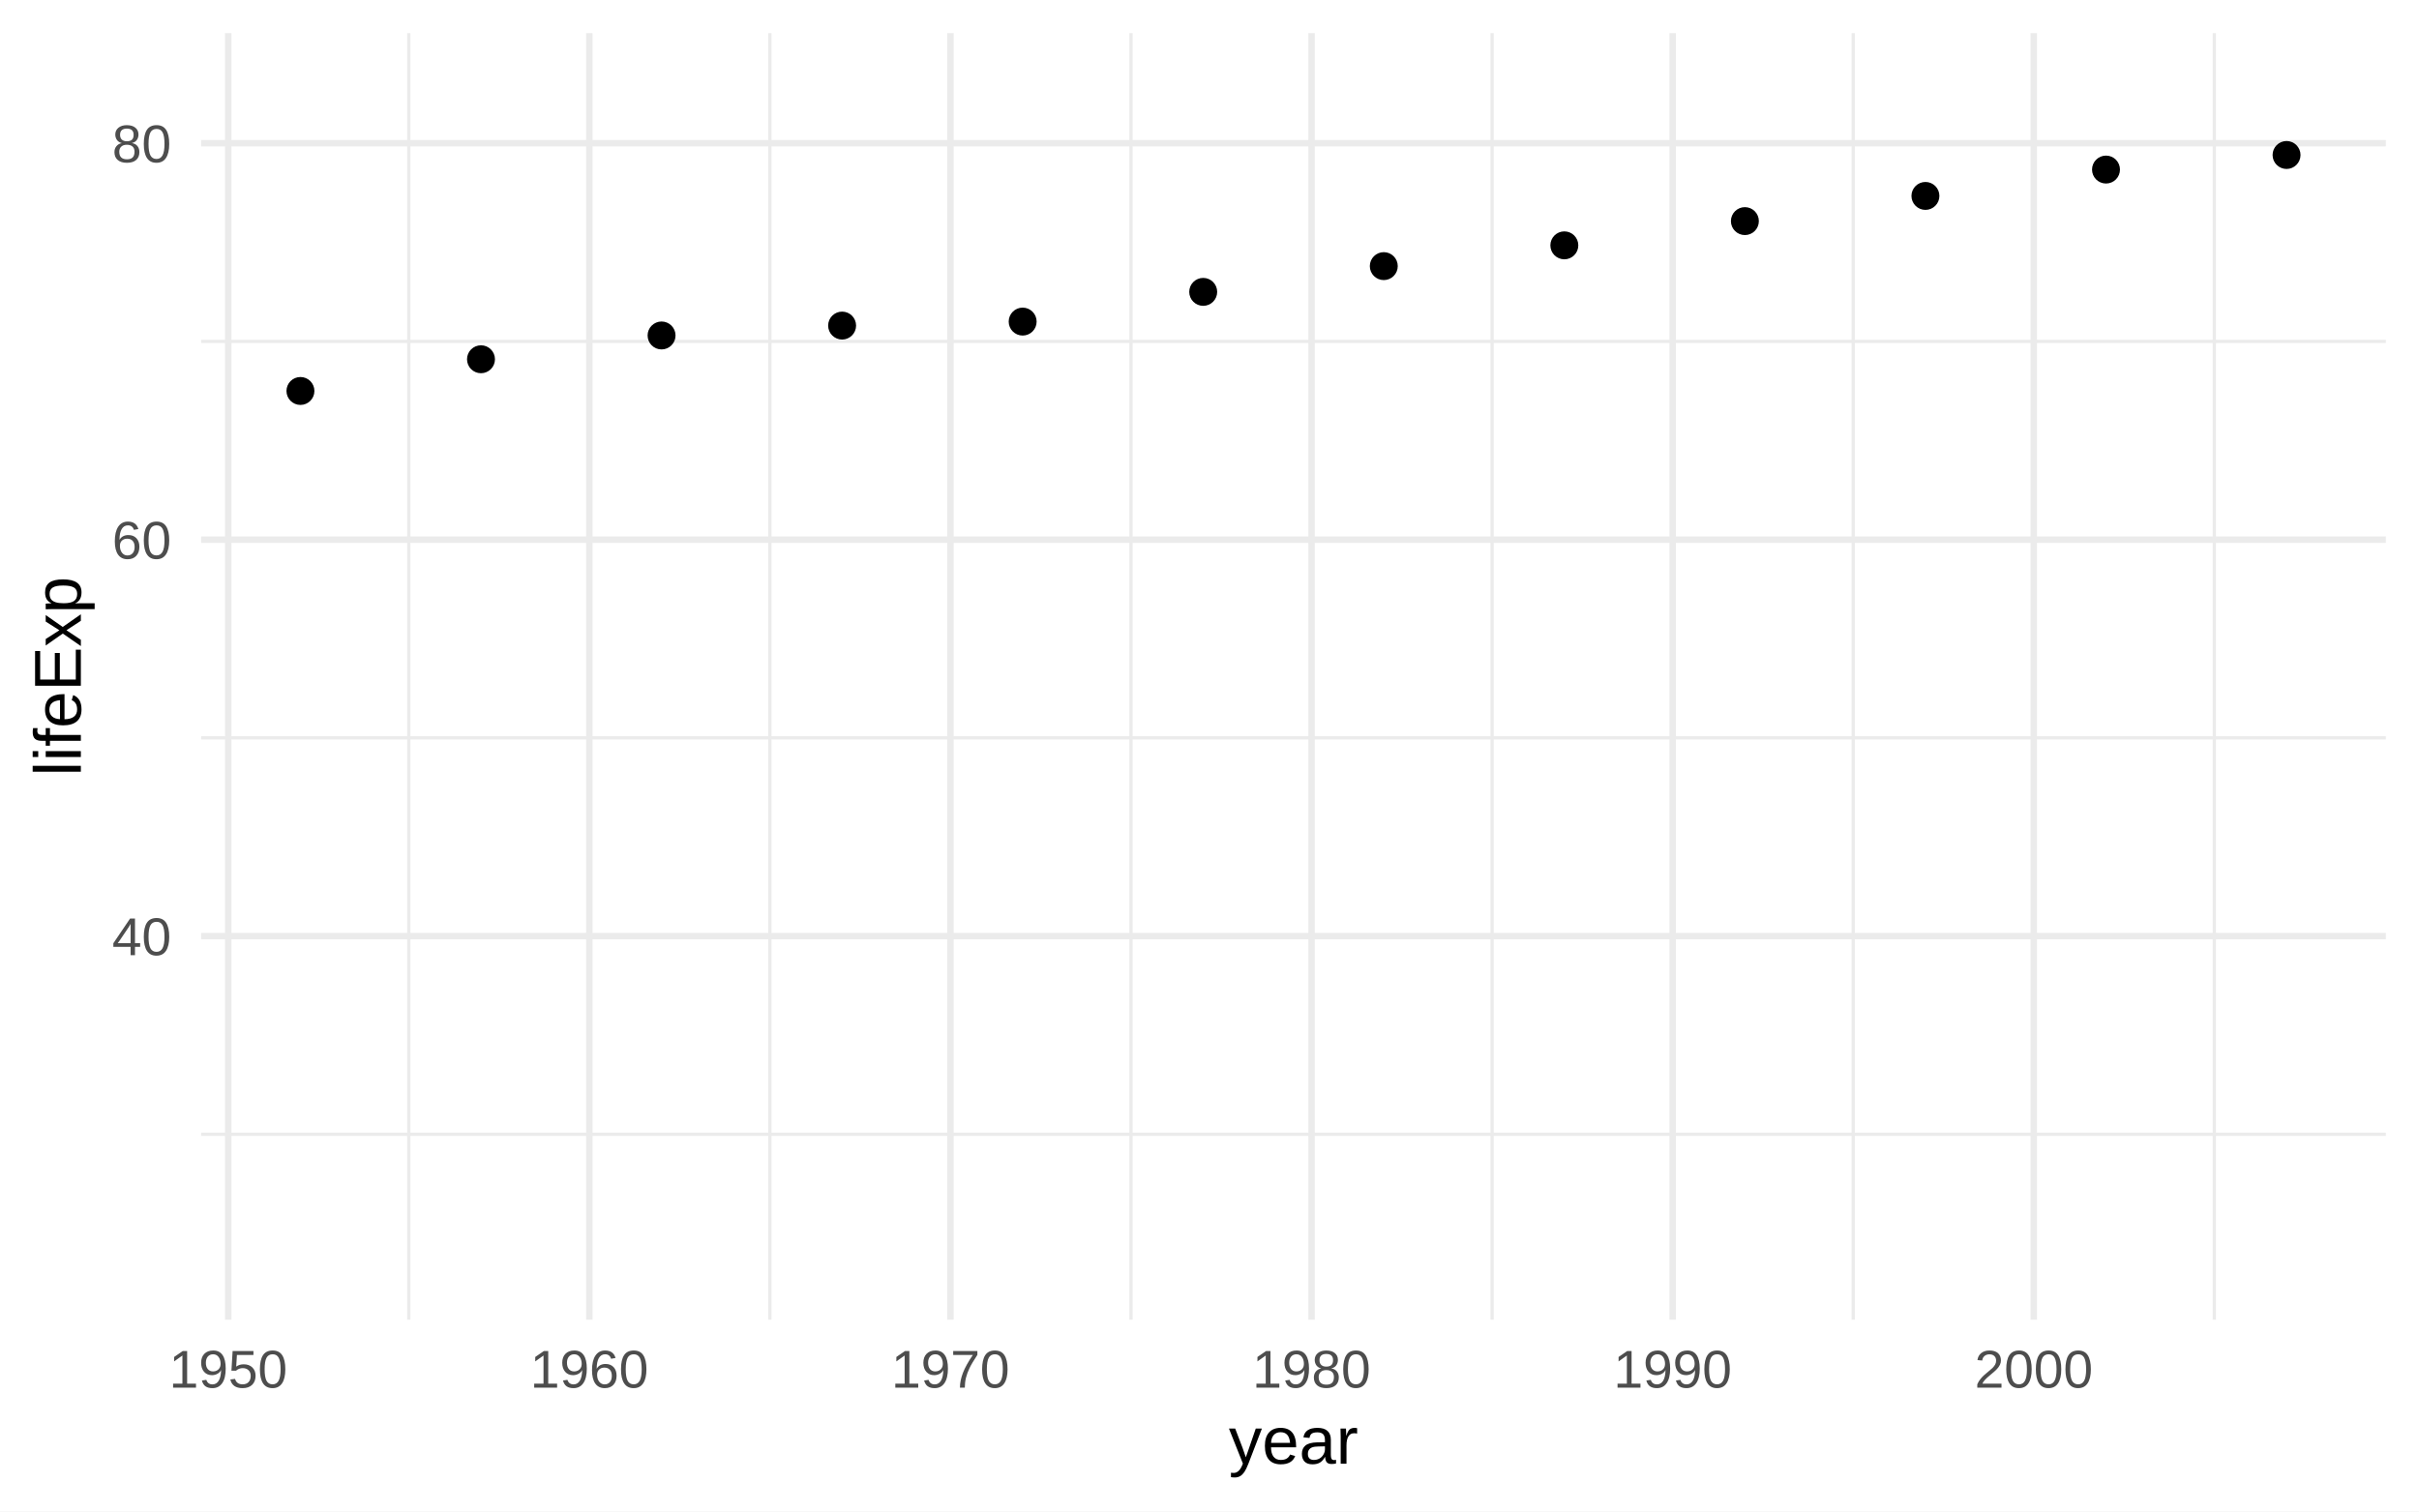
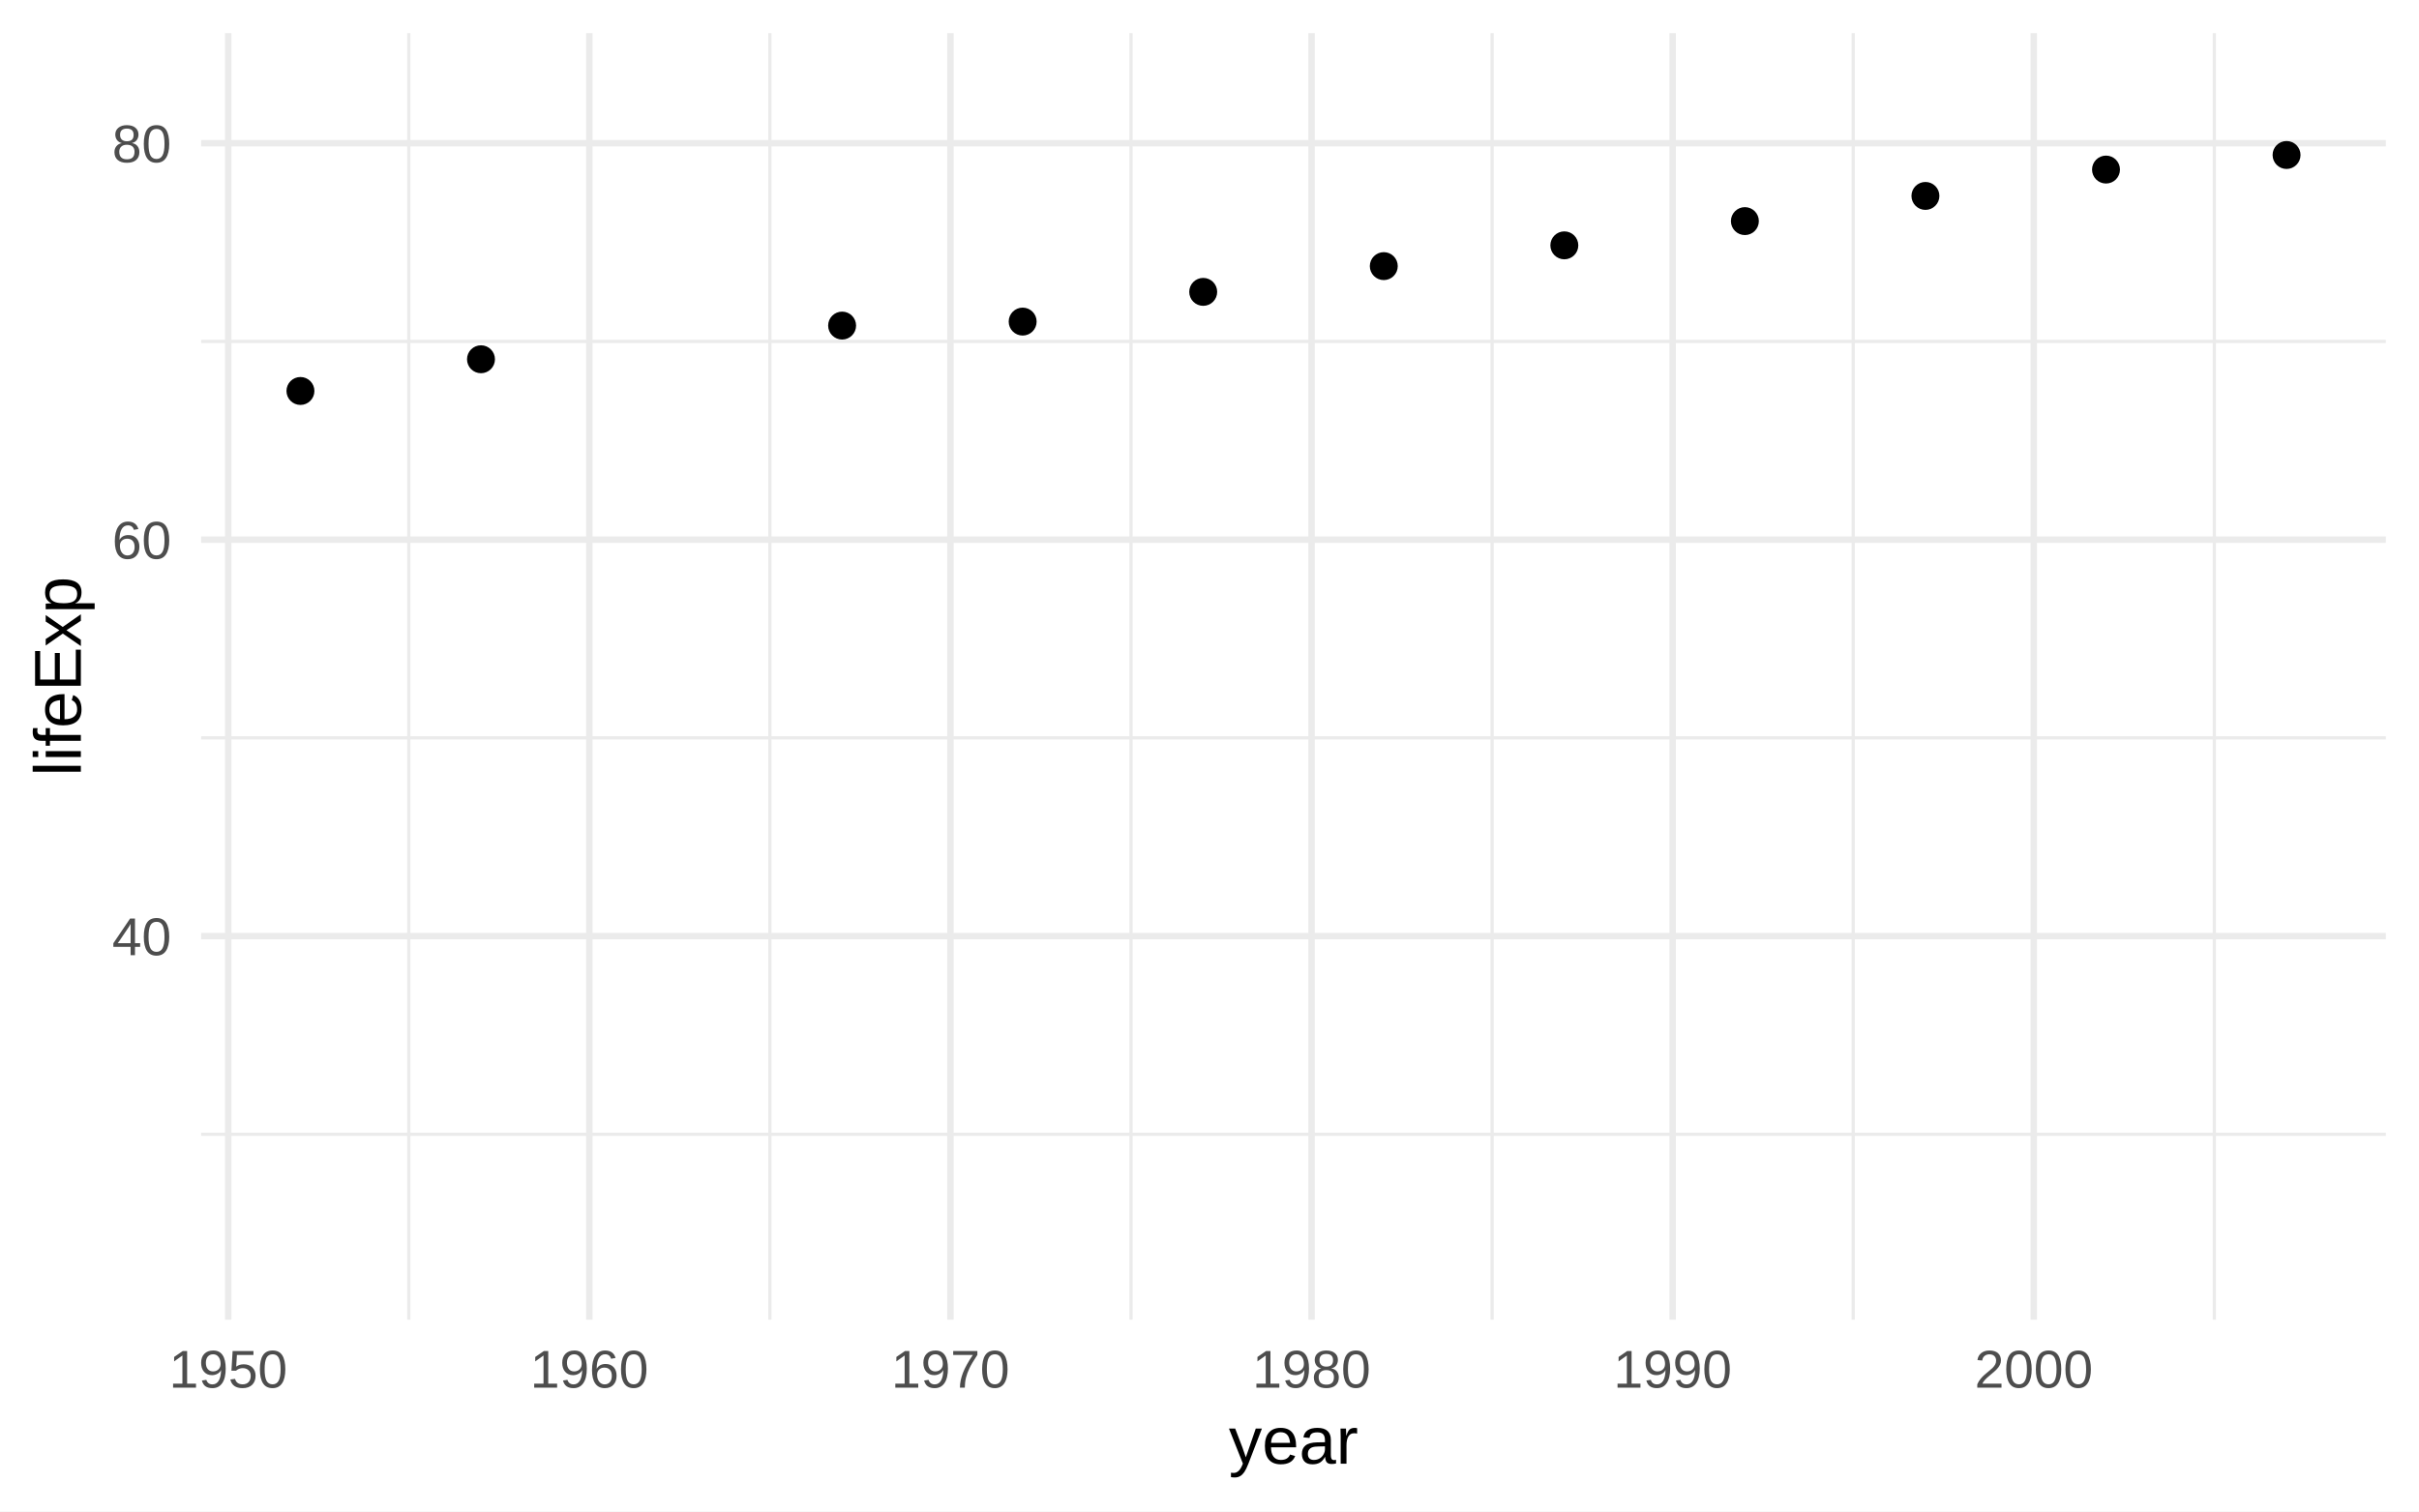
<svg xmlns="http://www.w3.org/2000/svg" class="svglite" width="800.00pt" height="500.00pt" viewBox="0 0 800.00 500.00">
  <defs>
    <style type="text/css">
    .svglite line, .svglite polyline, .svglite polygon, .svglite path, .svglite rect, .svglite circle {
      fill: none;
      stroke: #000000;
      stroke-linecap: round;
      stroke-linejoin: round;
      stroke-miterlimit: 10.00;
    }
    .svglite text {
      white-space: pre;
    }
  </style>
  </defs>
  <rect width="100%" height="100%" style="stroke: none; fill: #FFFFFF;" />
  <defs>
    <clipPath id="cpMC4wMHw4MDAuMDB8MC4wMHw1MDAuMDA=">
      <rect x="0.00" y="0.00" width="800.00" height="500.00" />
    </clipPath>
  </defs>
  <g clip-path="url(#cpMC4wMHw4MDAuMDB8MC4wMHw1MDAuMDA=)">
</g>
  <defs>
    <clipPath id="cpNjYuNTJ8Nzg5LjA0fDEwLjk2fDQzNi41NA==">
      <rect x="66.52" y="10.96" width="722.52" height="425.58" />
    </clipPath>
  </defs>
  <g clip-path="url(#cpNjYuNTJ8Nzg5LjA0fDEwLjk2fDQzNi41NA==)">
    <polyline points="66.52,375.22 789.04,375.22 " style="stroke-width: 1.07; stroke: #EBEBEB; stroke-linecap: butt;" />
    <polyline points="66.52,244.08 789.04,244.08 " style="stroke-width: 1.07; stroke: #EBEBEB; stroke-linecap: butt;" />
    <polyline points="66.52,112.94 789.04,112.94 " style="stroke-width: 1.07; stroke: #EBEBEB; stroke-linecap: butt;" />
    <polyline points="135.19,436.54 135.19,10.96 " style="stroke-width: 1.07; stroke: #EBEBEB; stroke-linecap: butt;" />
    <polyline points="254.61,436.54 254.61,10.96 " style="stroke-width: 1.07; stroke: #EBEBEB; stroke-linecap: butt;" />
    <polyline points="374.04,436.54 374.04,10.96 " style="stroke-width: 1.07; stroke: #EBEBEB; stroke-linecap: butt;" />
    <polyline points="493.46,436.54 493.46,10.96 " style="stroke-width: 1.07; stroke: #EBEBEB; stroke-linecap: butt;" />
    <polyline points="612.89,436.54 612.89,10.96 " style="stroke-width: 1.07; stroke: #EBEBEB; stroke-linecap: butt;" />
    <polyline points="732.31,436.54 732.31,10.96 " style="stroke-width: 1.07; stroke: #EBEBEB; stroke-linecap: butt;" />
    <polyline points="66.52,309.65 789.04,309.65 " style="stroke-width: 2.13; stroke: #EBEBEB; stroke-linecap: butt;" />
    <polyline points="66.52,178.51 789.04,178.51 " style="stroke-width: 2.13; stroke: #EBEBEB; stroke-linecap: butt;" />
    <polyline points="66.52,47.37 789.04,47.37 " style="stroke-width: 2.13; stroke: #EBEBEB; stroke-linecap: butt;" />
    <polyline points="75.48,436.54 75.48,10.96 " style="stroke-width: 2.13; stroke: #EBEBEB; stroke-linecap: butt;" />
    <polyline points="194.90,436.54 194.90,10.96 " style="stroke-width: 2.13; stroke: #EBEBEB; stroke-linecap: butt;" />
    <polyline points="314.33,436.54 314.33,10.96 " style="stroke-width: 2.13; stroke: #EBEBEB; stroke-linecap: butt;" />
    <polyline points="433.75,436.54 433.75,10.96 " style="stroke-width: 2.13; stroke: #EBEBEB; stroke-linecap: butt;" />
    <polyline points="553.18,436.54 553.18,10.96 " style="stroke-width: 2.13; stroke: #EBEBEB; stroke-linecap: butt;" />
    <polyline points="672.60,436.54 672.60,10.96 " style="stroke-width: 2.13; stroke: #EBEBEB; stroke-linecap: butt;" />
    <circle cx="99.36" cy="129.33" r="3.91" style="stroke-width: 1.42; fill: #000000;" />
    <circle cx="159.07" cy="118.84" r="3.91" style="stroke-width: 1.42; fill: #000000;" />
-     <circle cx="218.79" cy="110.97" r="3.91" style="stroke-width: 1.42; fill: #000000;" />
    <circle cx="278.50" cy="107.70" r="3.91" style="stroke-width: 1.42; fill: #000000;" />
    <circle cx="338.21" cy="106.38" r="3.91" style="stroke-width: 1.42; fill: #000000;" />
    <circle cx="397.92" cy="96.55" r="3.91" style="stroke-width: 1.42; fill: #000000;" />
    <circle cx="457.64" cy="88.03" r="3.91" style="stroke-width: 1.42; fill: #000000;" />
    <circle cx="517.35" cy="81.16" r="3.91" style="stroke-width: 1.42; fill: #000000;" />
    <circle cx="577.06" cy="73.14" r="3.91" style="stroke-width: 1.42; fill: #000000;" />
    <circle cx="636.77" cy="64.81" r="3.91" style="stroke-width: 1.42; fill: #000000;" />
    <circle cx="696.49" cy="56.09" r="3.91" style="stroke-width: 1.42; fill: #000000;" />
    <circle cx="756.20" cy="51.27" r="3.91" style="stroke-width: 1.42; fill: #000000;" />
  </g>
  <g clip-path="url(#cpMC4wMHw4MDAuMDB8MC4wMHw1MDAuMDA=)">
    <text x="56.66" y="315.96" text-anchor="end" style="font-size: 17.60px;fill: #4D4D4D; font-family: &quot;Arial&quot;;" textLength="19.57px" lengthAdjust="spacingAndGlyphs">40</text>
    <text x="56.66" y="184.82" text-anchor="end" style="font-size: 17.60px;fill: #4D4D4D; font-family: &quot;Arial&quot;;" textLength="19.57px" lengthAdjust="spacingAndGlyphs">60</text>
    <text x="56.66" y="53.68" text-anchor="end" style="font-size: 17.60px;fill: #4D4D4D; font-family: &quot;Arial&quot;;" textLength="19.57px" lengthAdjust="spacingAndGlyphs">80</text>
    <text x="75.48" y="459.02" text-anchor="middle" style="font-size: 17.60px;fill: #4D4D4D; font-family: &quot;Arial&quot;;" textLength="39.14px" lengthAdjust="spacingAndGlyphs">1950</text>
    <text x="194.90" y="459.02" text-anchor="middle" style="font-size: 17.60px;fill: #4D4D4D; font-family: &quot;Arial&quot;;" textLength="39.14px" lengthAdjust="spacingAndGlyphs">1960</text>
    <text x="314.33" y="459.02" text-anchor="middle" style="font-size: 17.60px;fill: #4D4D4D; font-family: &quot;Arial&quot;;" textLength="39.14px" lengthAdjust="spacingAndGlyphs">1970</text>
    <text x="433.75" y="459.02" text-anchor="middle" style="font-size: 17.60px;fill: #4D4D4D; font-family: &quot;Arial&quot;;" textLength="39.14px" lengthAdjust="spacingAndGlyphs">1980</text>
    <text x="553.18" y="459.02" text-anchor="middle" style="font-size: 17.60px;fill: #4D4D4D; font-family: &quot;Arial&quot;;" textLength="39.14px" lengthAdjust="spacingAndGlyphs">1990</text>
    <text x="672.60" y="459.02" text-anchor="middle" style="font-size: 17.60px;fill: #4D4D4D; font-family: &quot;Arial&quot;;" textLength="39.14px" lengthAdjust="spacingAndGlyphs">2000</text>
    <text x="427.78" y="484.17" text-anchor="middle" style="font-size: 22.00px; font-family: &quot;Arial&quot;;" textLength="42.80px" lengthAdjust="spacingAndGlyphs">year</text>
    <text transform="translate(26.74,223.75) rotate(-90)" text-anchor="middle" style="font-size: 22.00px; font-family: &quot;Arial&quot;;" textLength="66.03px" lengthAdjust="spacingAndGlyphs">lifeExp</text>
  </g>
</svg>
